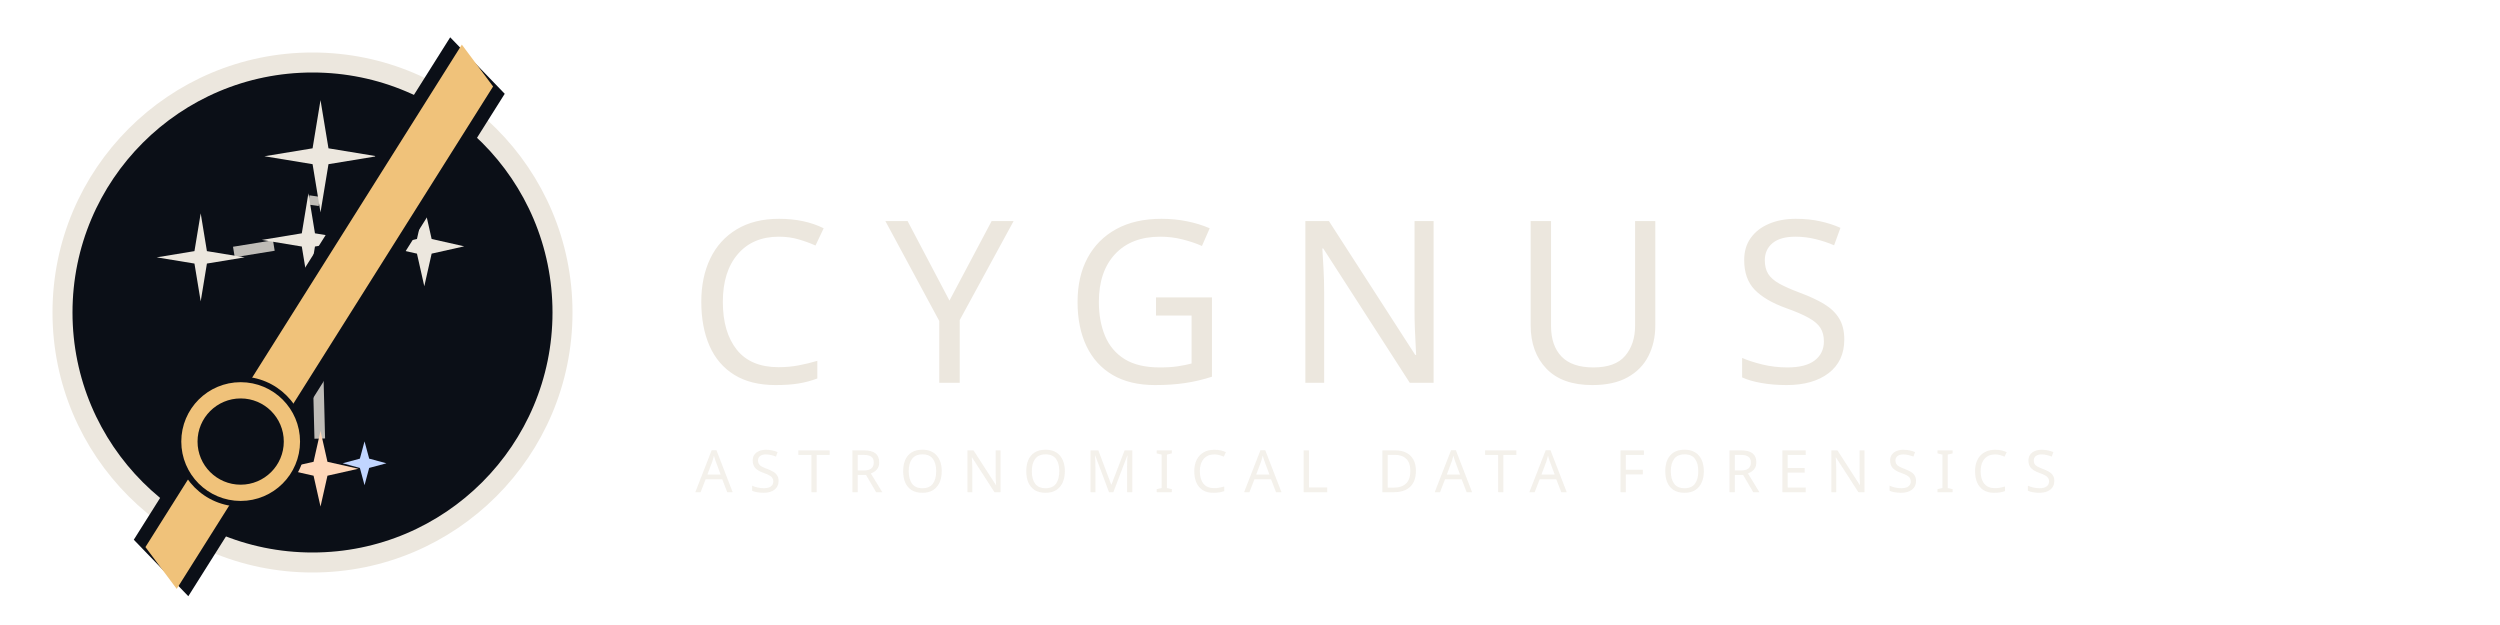
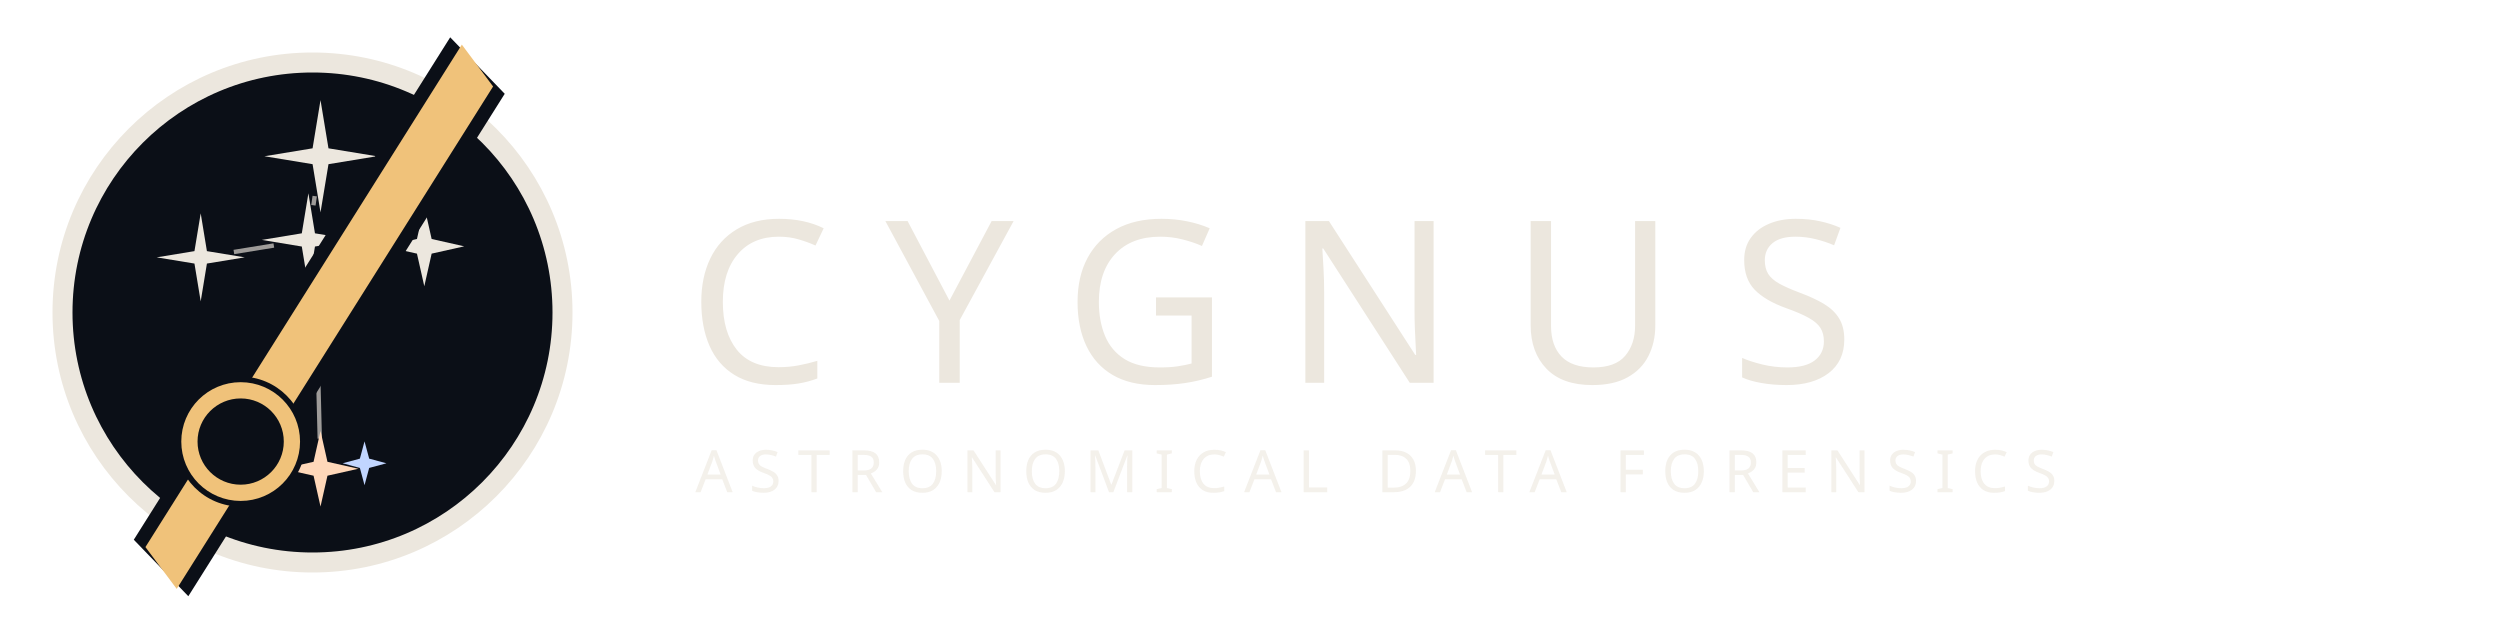
<svg xmlns="http://www.w3.org/2000/svg" viewBox="0 0 640 160" role="img" aria-label="Cygnus logo lockup">
  <g transform="translate(0 0)">
    <circle cx="80.0" cy="80.0" r="64.00" fill="#0b0f17" stroke="#ece7de" stroke-width="5.12" />
-     <line x1="80.57" y1="50.20" x2="80.23" y2="52.55" stroke="#ece7de" stroke-width="2.72" stroke-linecap="butt" opacity=".8" />
-     <line x1="79.74" y1="70.35" x2="80.64" y2="80.49" stroke="#ece7de" stroke-width="2.72" stroke-linecap="butt" opacity=".8" />
-     <line x1="81.39" y1="93.64" x2="81.86" y2="112.28" stroke="#ece7de" stroke-width="2.72" stroke-linecap="butt" opacity=".8" />
-     <line x1="100.61" y1="62.61" x2="87.90" y2="61.91" stroke="#ece7de" stroke-width="2.72" stroke-linecap="butt" opacity=".8" />
-     <line x1="70.10" y1="62.85" x2="59.87" y2="64.51" stroke="#ece7de" stroke-width="2.72" stroke-linecap="butt" opacity=".8" />
+     <line x1="80.57" y1="50.20" x2="80.23" y2="52.55" stroke="#ece7de" stroke-width="1.12" stroke-linecap="butt" opacity=".65" />
+     <line x1="79.74" y1="70.35" x2="80.64" y2="80.49" stroke="#ece7de" stroke-width="1.12" stroke-linecap="butt" opacity=".65" />
+     <line x1="81.39" y1="93.64" x2="81.86" y2="112.28" stroke="#ece7de" stroke-width="1.12" stroke-linecap="butt" opacity=".65" />
+     <line x1="100.61" y1="62.61" x2="87.90" y2="61.91" stroke="#ece7de" stroke-width="1.12" stroke-linecap="butt" opacity=".65" />
+     <line x1="70.10" y1="62.85" x2="59.87" y2="64.51" stroke="#ece7de" stroke-width="1.12" stroke-linecap="butt" opacity=".65" />
    <polygon points="82.05,25.63 84.09,37.97 96.42,40.00 84.09,42.03 82.05,54.37 80.02,42.03 67.69,40.00 80.02,37.97" fill="#ece7de" />
    <polygon points="78.95,49.48 80.63,59.73 90.88,61.42 80.63,63.11 78.95,73.36 77.26,63.11 67.01,61.42 77.26,59.73" fill="#ece7de" />
    <polygon points="51.38,54.61 52.97,64.29 62.65,65.88 52.97,67.47 51.38,77.15 49.78,67.47 40.11,65.88 49.78,64.29" fill="#ece7de" />
    <polygon points="108.62,52.83 110.50,61.18 118.84,63.06 110.50,64.93 108.62,73.28 106.74,64.93 98.40,63.06 106.74,61.18" fill="#ece7de" />
    <polygon points="81.22,79.44 82.62,85.65 88.83,87.05 82.62,88.45 81.22,94.66 79.82,88.45 73.61,87.05 79.82,85.65" fill="#ece7de" />
    <polygon points="82.05,110.32 83.83,118.22 91.74,120.00 83.83,121.78 82.05,129.68 80.27,121.78 72.37,120.00 80.27,118.22" fill="#ffd8b9" />
    <polygon points="93.32,112.99 94.51,117.41 98.93,118.60 94.51,119.79 93.32,124.21 92.13,119.79 87.71,118.60 92.13,117.41" fill="#c1d5ff" />
    <polygon points="48.21,152.63 129.21,24.01 115.25,9.55 34.25,138.17" fill="#0b0f17" />
    <polygon points="45.24,150.76 126.23,22.14 118.23,11.42 37.23,140.05" fill="#f0c27a" />
    <circle cx="61.61" cy="113.04" r="16.64" fill="#0b0f17" />
    <circle cx="61.61" cy="113.04" r="13.12" fill="#0b0f17" stroke="#f0c27a" stroke-width="4.16" />
  </g>
  <text x="176" y="98" font-family="'IBM Plex Sans','Segoe UI',system-ui,sans-serif" font-size="58" font-weight="500" letter-spacing="14" fill="#ece7de">CYGNUS</text>
  <text x="178" y="126" font-family="'IBM Plex Sans','Segoe UI',system-ui,sans-serif" font-size="15" letter-spacing="4.2" fill="#ece7de" opacity=".6">ASTRONOMICAL DATA FORENSICS</text>
</svg>
